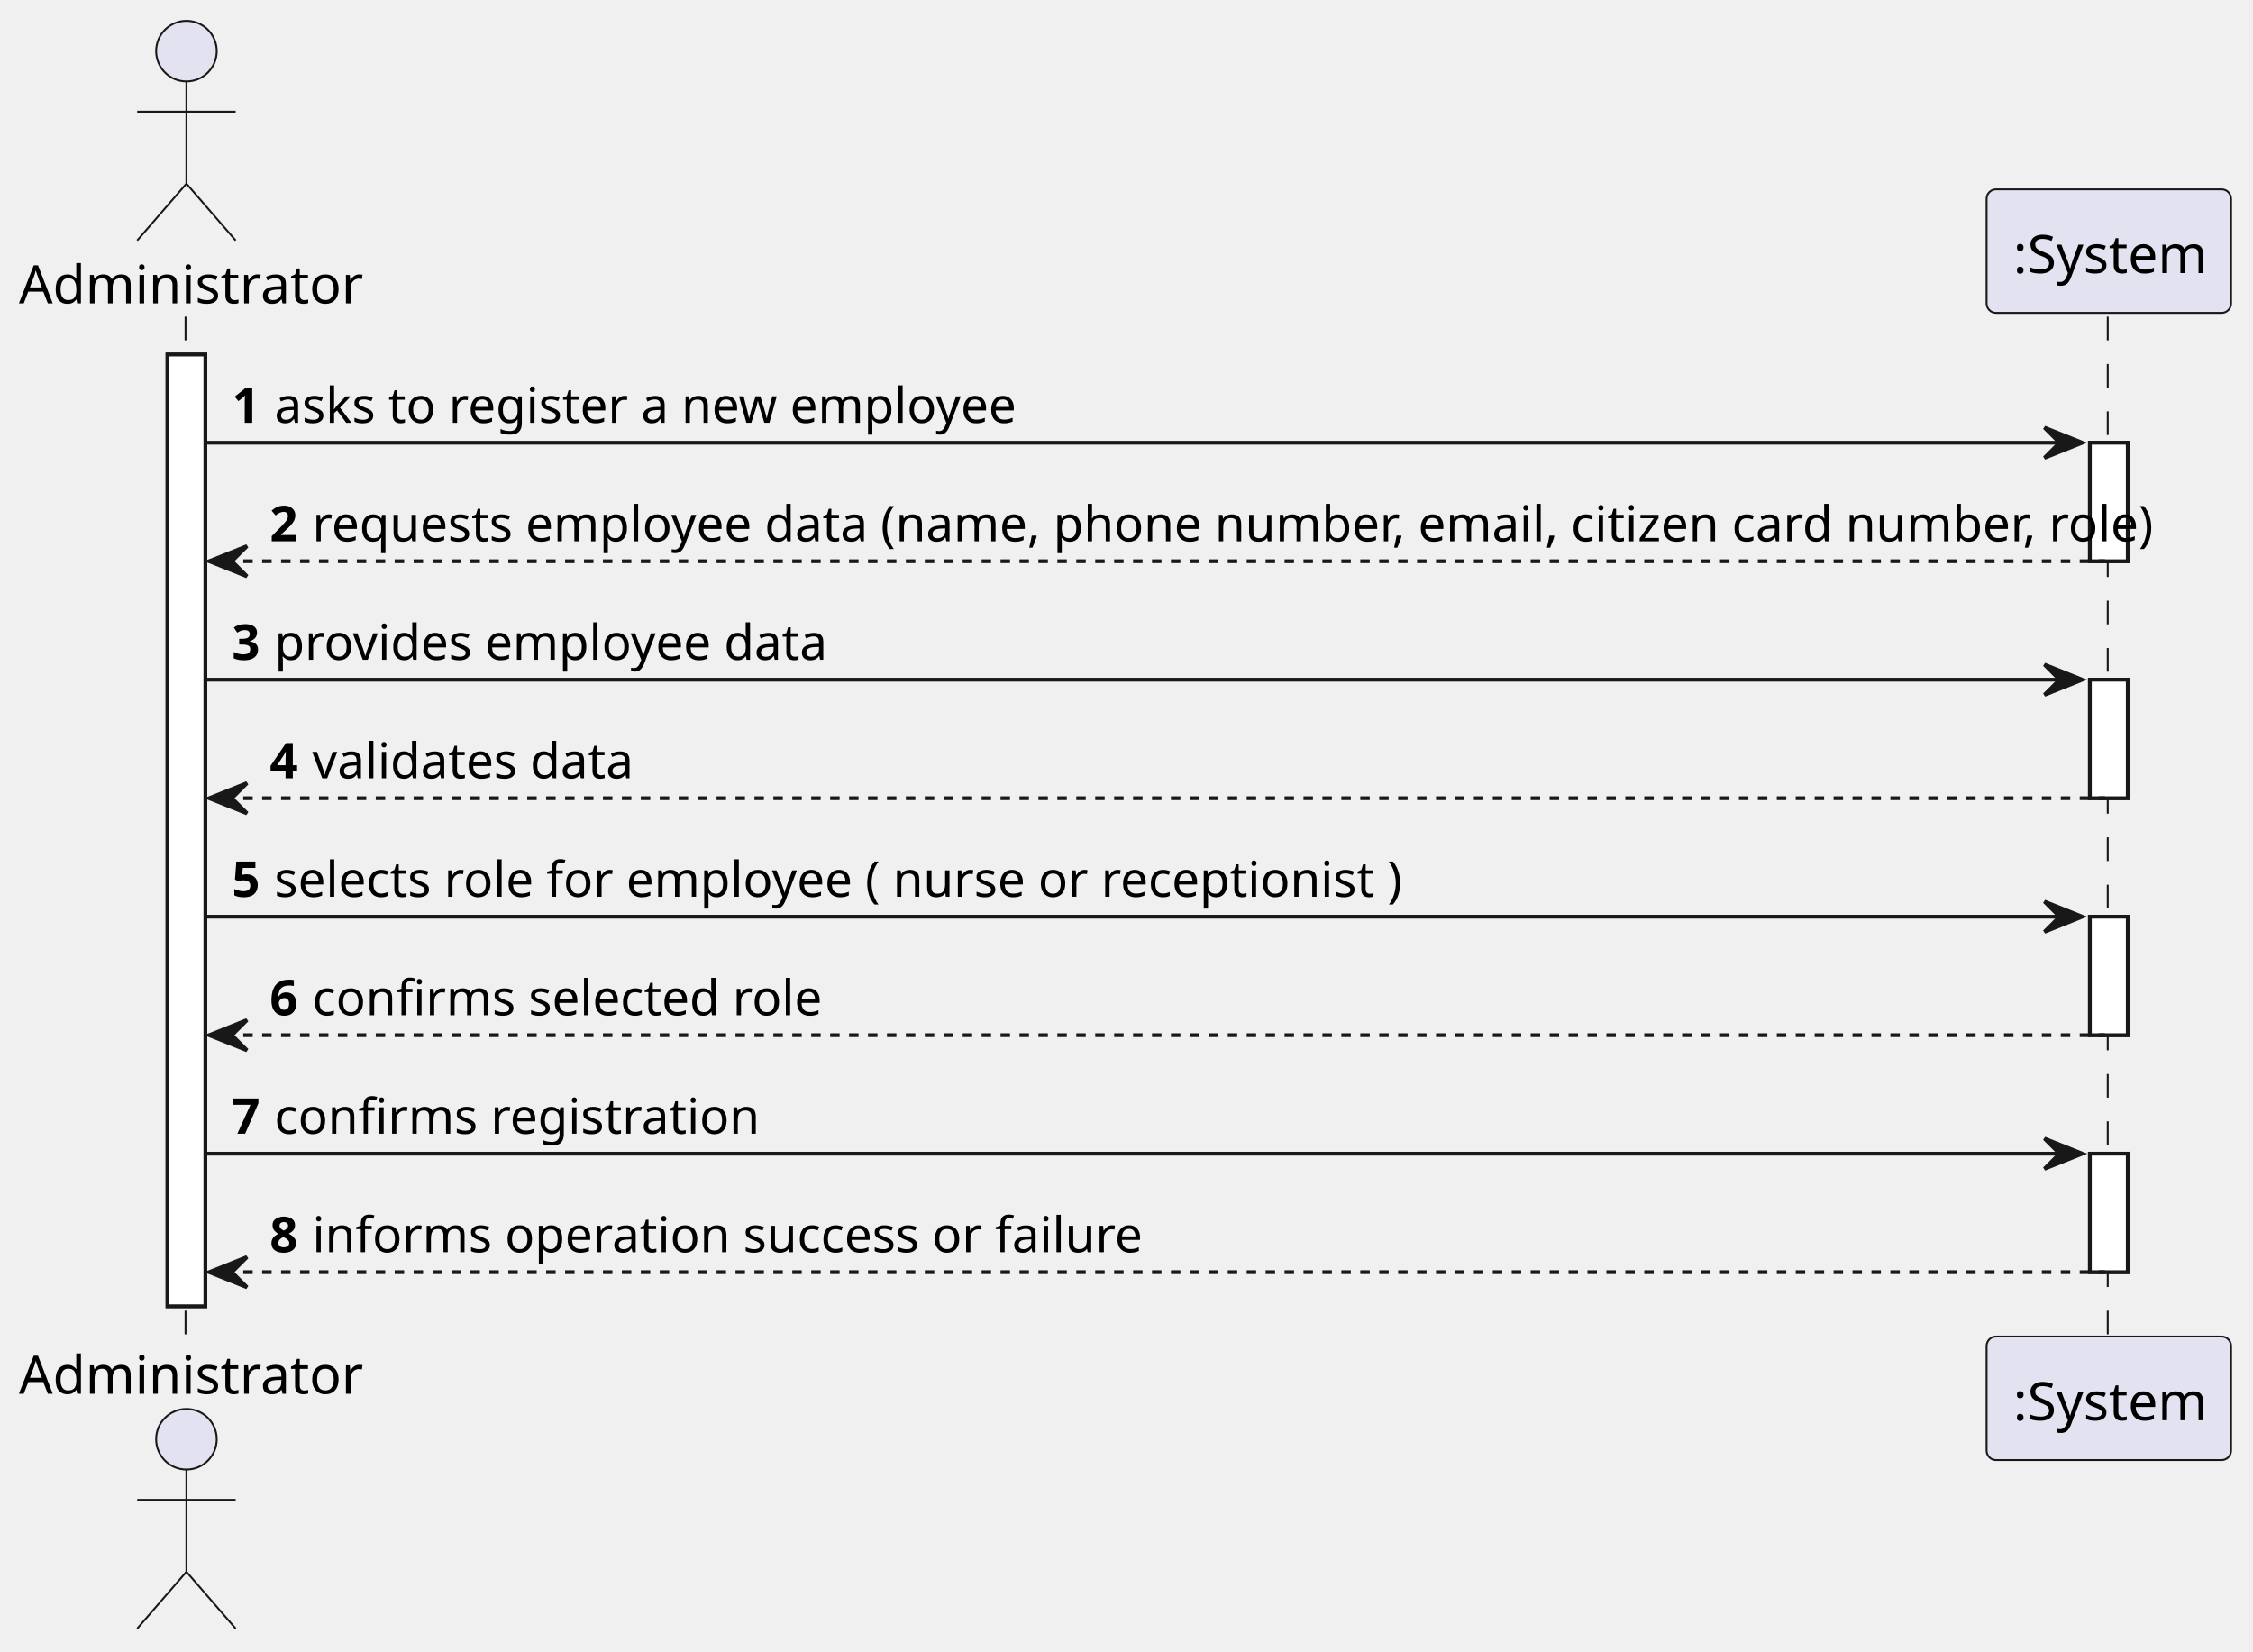
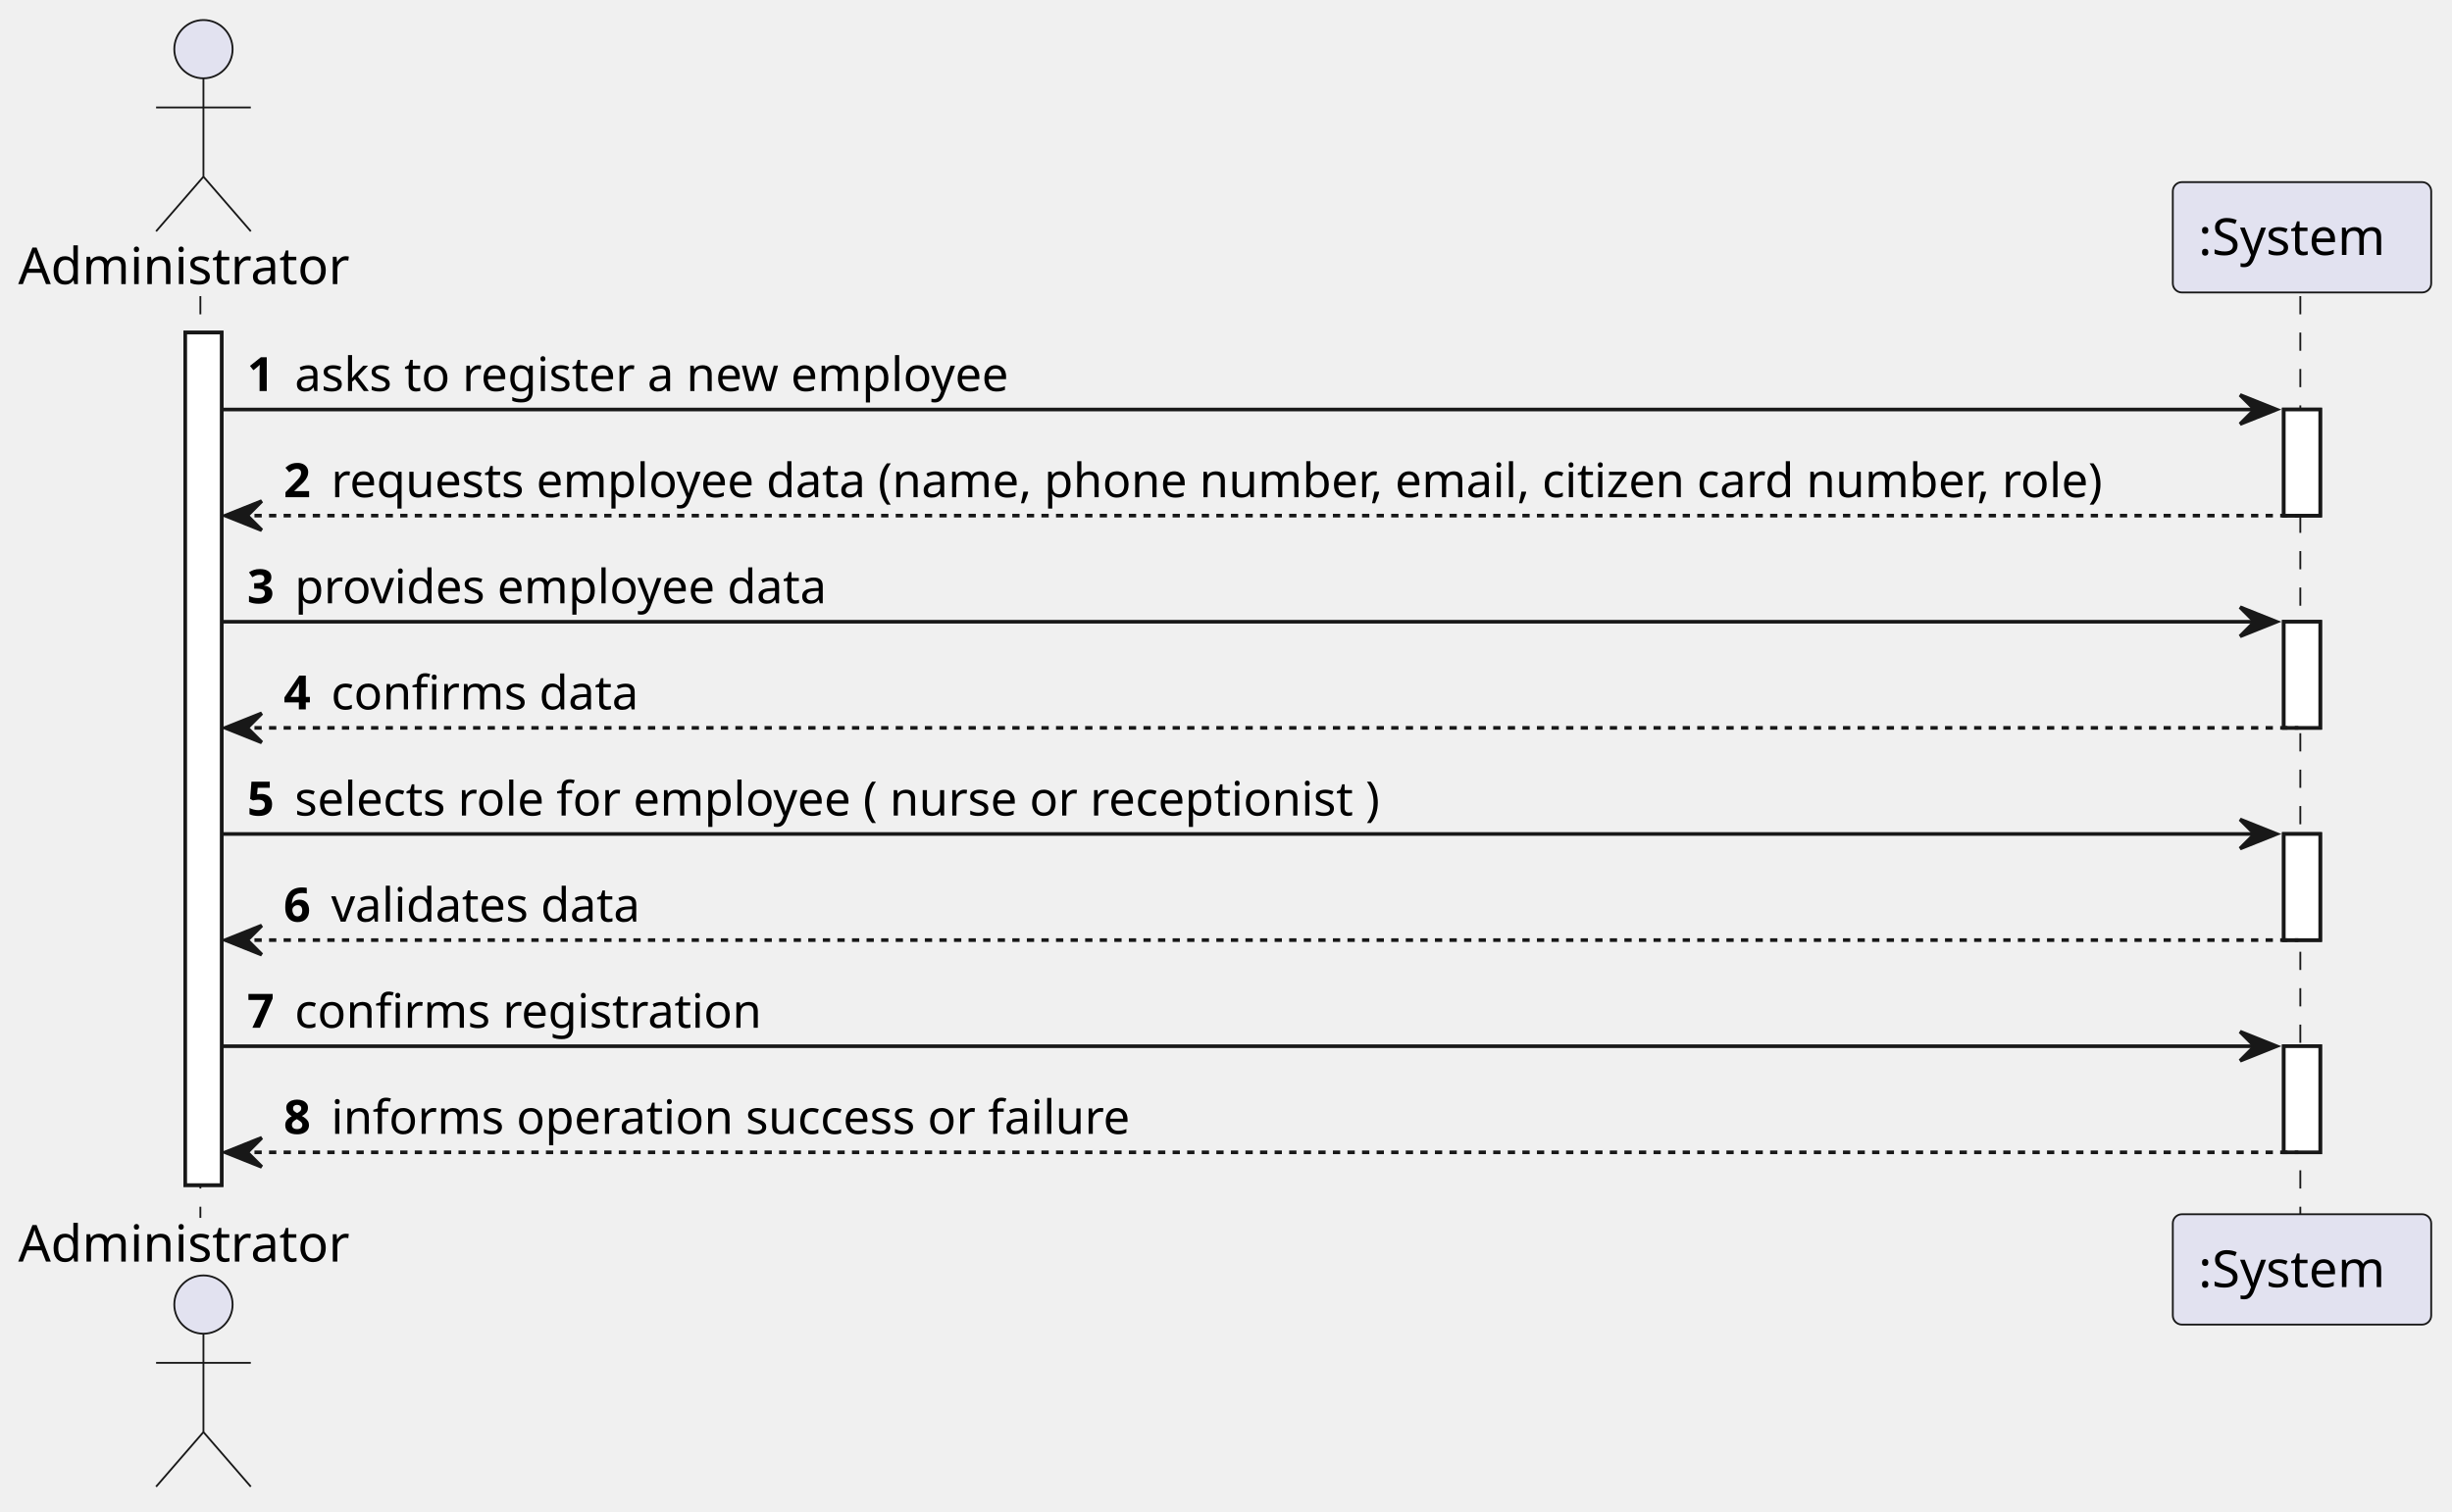
- <svg xmlns="http://www.w3.org/2000/svg" contentStyleType="text/css" height="349.6px" preserveAspectRatio="none" style="width:476px;height:349px;background:#FFFFFF;" version="1.1" viewBox="0 0 476 349" width="476px" zoomAndPan="magnify">
+ <svg xmlns="http://www.w3.org/2000/svg" contentStyleType="text/css" data-diagram-type="SEQUENCE" height="415px" preserveAspectRatio="none" style="width:673px;height:415px;background:#FFFFFF;" version="1.1" viewBox="0 0 673 415" width="673px" zoomAndPan="magnify">
  <defs />
  <g>
-     <rect fill="#FFFFFF" height="201.062" style="stroke:#181818;stroke-width:0.8;" width="8" x="35.388" y="74.897" />
-     <rect fill="#FFFFFF" height="25.033" style="stroke:#181818;stroke-width:0.8;" width="8" x="441.538" y="93.53" />
-     <rect fill="#FFFFFF" height="25.033" style="stroke:#181818;stroke-width:0.8;" width="8" x="441.538" y="143.595" />
-     <rect fill="#FFFFFF" height="25.033" style="stroke:#181818;stroke-width:0.8;" width="8" x="441.538" y="193.661" />
-     <rect fill="#FFFFFF" height="25.033" style="stroke:#181818;stroke-width:0.8;" width="8" x="441.538" y="243.727" />
-     <line style="stroke:#181818;stroke-width:0.4;stroke-dasharray:5.0,5.0;" x1="39.2" x2="39.2" y1="66.897" y2="283.159" />
-     <line style="stroke:#181818;stroke-width:0.4;stroke-dasharray:5.0,5.0;" x1="445.312" x2="445.312" y1="66.897" y2="283.159" />
-     <text fill="#000000" font-family="sans-serif" font-size="11.2" lengthAdjust="spacing" textLength="65.975" x="4" y="64.086">Administrator</text>
-     <ellipse cx="39.388" cy="10.8" fill="#E2E2F0" rx="6.4" ry="6.4" style="stroke:#181818;stroke-width:0.4;" />
-     <path d="M39.388,17.2 L39.388,38.8 M28.988,23.6 L49.788,23.6 M39.388,38.8 L28.988,50.8 M39.388,38.8 L49.788,50.8 " fill="none" style="stroke:#181818;stroke-width:0.4;" />
-     <text fill="#000000" font-family="sans-serif" font-size="11.2" lengthAdjust="spacing" textLength="65.975" x="4" y="294.445">Administrator</text>
-     <ellipse cx="39.388" cy="304.056" fill="#E2E2F0" rx="6.4" ry="6.4" style="stroke:#181818;stroke-width:0.4;" />
-     <path d="M39.388,310.456 L39.388,332.056 M28.988,316.856 L49.788,316.856 M39.388,332.056 L28.988,344.056 M39.388,332.056 L49.788,344.056 " fill="none" style="stroke:#181818;stroke-width:0.4;" />
-     <rect fill="#E2E2F0" height="26.097" rx="2" ry="2" style="stroke:#181818;stroke-width:0.4;" width="51.652" x="419.712" y="40" />
-     <text fill="#000000" font-family="sans-serif" font-size="11.2" lengthAdjust="spacing" textLength="40.452" x="425.312" y="57.686">:System</text>
-     <rect fill="#E2E2F0" height="26.097" rx="2" ry="2" style="stroke:#181818;stroke-width:0.4;" width="51.652" x="419.712" y="282.359" />
-     <text fill="#000000" font-family="sans-serif" font-size="11.2" lengthAdjust="spacing" textLength="40.452" x="425.312" y="300.045">:System</text>
-     <rect fill="#FFFFFF" height="201.062" style="stroke:#181818;stroke-width:0.8;" width="8" x="35.388" y="74.897" />
-     <rect fill="#FFFFFF" height="25.033" style="stroke:#181818;stroke-width:0.8;" width="8" x="441.538" y="93.53" />
-     <rect fill="#FFFFFF" height="25.033" style="stroke:#181818;stroke-width:0.8;" width="8" x="441.538" y="143.595" />
-     <rect fill="#FFFFFF" height="25.033" style="stroke:#181818;stroke-width:0.8;" width="8" x="441.538" y="193.661" />
-     <rect fill="#FFFFFF" height="25.033" style="stroke:#181818;stroke-width:0.8;" width="8" x="441.538" y="243.727" />
-     <polygon fill="#181818" points="431.938,90.33,439.938,93.53,431.938,96.73,435.138,93.53" style="stroke:#181818;stroke-width:0.8;" />
-     <line style="stroke:#181818;stroke-width:0.8;" x1="43.388" x2="436.738" y1="93.53" y2="93.53" />
-     <text fill="#000000" font-family="sans-serif" font-size="10.4" font-weight="bold" lengthAdjust="spacing" textLength="5.784" x="48.987" y="89.32">1</text>
-     <text fill="#000000" font-family="sans-serif" font-size="10.4" lengthAdjust="spacing" textLength="149.139" x="57.971" y="89.32">asks to register a new employee</text>
-     <polygon fill="#181818" points="52.188,115.362,44.188,118.562,52.188,121.763,48.987,118.562" style="stroke:#181818;stroke-width:0.8;" />
-     <line style="stroke:#181818;stroke-width:0.8;stroke-dasharray:2.0,2.0;" x1="47.388" x2="444.738" y1="118.562" y2="118.562" />
-     <text fill="#000000" font-family="sans-serif" font-size="10.4" font-weight="bold" lengthAdjust="spacing" textLength="5.784" x="56.987" y="114.352">2</text>
-     <text fill="#000000" font-family="sans-serif" font-size="10.4" lengthAdjust="spacing" textLength="369.967" x="65.972" y="114.352">requests employee data (name, phone number, email, citizen card number, role)</text>
-     <polygon fill="#181818" points="431.938,140.395,439.938,143.595,431.938,146.795,435.138,143.595" style="stroke:#181818;stroke-width:0.8;" />
-     <line style="stroke:#181818;stroke-width:0.8;" x1="43.388" x2="436.738" y1="143.595" y2="143.595" />
-     <text fill="#000000" font-family="sans-serif" font-size="10.4" font-weight="bold" lengthAdjust="spacing" textLength="5.784" x="48.987" y="139.385">3</text>
-     <text fill="#000000" font-family="sans-serif" font-size="10.4" lengthAdjust="spacing" textLength="110.424" x="57.971" y="139.385">provides employee data</text>
-     <polygon fill="#181818" points="52.188,165.428,44.188,168.628,52.188,171.828,48.987,168.628" style="stroke:#181818;stroke-width:0.8;" />
-     <line style="stroke:#181818;stroke-width:0.8;stroke-dasharray:2.0,2.0;" x1="47.388" x2="444.738" y1="168.628" y2="168.628" />
-     <text fill="#000000" font-family="sans-serif" font-size="10.4" font-weight="bold" lengthAdjust="spacing" textLength="5.784" x="56.987" y="164.418">4</text>
-     <text fill="#000000" font-family="sans-serif" font-size="10.4" lengthAdjust="spacing" textLength="64.177" x="65.972" y="164.418">validates data</text>
-     <polygon fill="#181818" points="431.938,190.461,439.938,193.661,431.938,196.861,435.138,193.661" style="stroke:#181818;stroke-width:0.8;" />
-     <line style="stroke:#181818;stroke-width:0.8;" x1="43.388" x2="436.738" y1="193.661" y2="193.661" />
-     <text fill="#000000" font-family="sans-serif" font-size="10.4" font-weight="bold" lengthAdjust="spacing" textLength="5.784" x="48.987" y="189.451">5</text>
-     <text fill="#000000" font-family="sans-serif" font-size="10.4" lengthAdjust="spacing" textLength="225.428" x="57.971" y="189.451">selects role for employee ( nurse or receptionist )</text>
-     <polygon fill="#181818" points="52.188,215.494,44.188,218.694,52.188,221.894,48.987,218.694" style="stroke:#181818;stroke-width:0.8;" />
-     <line style="stroke:#181818;stroke-width:0.8;stroke-dasharray:2.0,2.0;" x1="47.388" x2="444.738" y1="218.694" y2="218.694" />
-     <text fill="#000000" font-family="sans-serif" font-size="10.4" font-weight="bold" lengthAdjust="spacing" textLength="5.784" x="56.987" y="214.484">6</text>
-     <text fill="#000000" font-family="sans-serif" font-size="10.4" lengthAdjust="spacing" textLength="101.151" x="65.972" y="214.484">confirms selected role</text>
-     <polygon fill="#181818" points="431.938,240.527,439.938,243.727,431.938,246.927,435.138,243.727" style="stroke:#181818;stroke-width:0.8;" />
-     <line style="stroke:#181818;stroke-width:0.8;" x1="43.388" x2="436.738" y1="243.727" y2="243.727" />
-     <text fill="#000000" font-family="sans-serif" font-size="10.4" font-weight="bold" lengthAdjust="spacing" textLength="5.784" x="48.987" y="239.516">7</text>
-     <text fill="#000000" font-family="sans-serif" font-size="10.4" lengthAdjust="spacing" textLength="93.63" x="57.971" y="239.516">confirms registration</text>
-     <polygon fill="#181818" points="52.188,265.559,44.188,268.759,52.188,271.959,48.987,268.759" style="stroke:#181818;stroke-width:0.8;" />
-     <line style="stroke:#181818;stroke-width:0.8;stroke-dasharray:2.0,2.0;" x1="47.388" x2="444.738" y1="268.759" y2="268.759" />
-     <text fill="#000000" font-family="sans-serif" font-size="10.4" font-weight="bold" lengthAdjust="spacing" textLength="5.784" x="56.987" y="264.549">8</text>
-     <text fill="#000000" font-family="sans-serif" font-size="10.4" lengthAdjust="spacing" textLength="164.161" x="65.972" y="264.549">informs operation success or failure</text>
+     <g>
+       <rect fill="#FFFFFF" height="234.062" style="stroke:#181818;stroke-width:1;" width="10" x="50.841" y="91.297" />
+     </g>
+     <g>
+       <rect fill="#FFFFFF" height="29.133" style="stroke:#181818;stroke-width:1;" width="10" x="626.831" y="112.43" />
+     </g>
+     <g>
+       <rect fill="#FFFFFF" height="29.133" style="stroke:#181818;stroke-width:1;" width="10" x="626.831" y="170.695" />
+     </g>
+     <g>
+       <rect fill="#FFFFFF" height="29.133" style="stroke:#181818;stroke-width:1;" width="10" x="626.831" y="228.961" />
+     </g>
+     <g>
+       <rect fill="#FFFFFF" height="29.133" style="stroke:#181818;stroke-width:1;" width="10" x="626.831" y="287.227" />
+     </g>
+     <g>
+       <rect fill="#000000" fill-opacity="0" height="253.062" width="8" x="51.841" y="81.297" />
+       <line style="stroke:#181818;stroke-width:0.5;stroke-dasharray:5,5;" x1="55" x2="55" y1="81.297" y2="334.359" />
+     </g>
+     <g>
+       <rect fill="#000000" fill-opacity="0" height="253.062" width="8" x="627.831" y="81.297" />
+       <line style="stroke:#181818;stroke-width:0.5;stroke-dasharray:5,5;" x1="631.369" x2="631.369" y1="81.297" y2="334.359" />
+     </g>
+     <g class="participant participant-head" data-participant="Admin">
+       <text fill="#000000" font-family="sans-serif" font-size="14" lengthAdjust="spacing" textLength="95.683" x="5" y="77.995">Administrator</text>
+       <ellipse cx="55.841" cy="13.5" fill="#E2E2F0" rx="8" ry="8" style="stroke:#181818;stroke-width:0.5;" />
+       <path d="M55.841,21.5 L55.841,48.5 M42.841,29.5 L68.841,29.5 M55.841,48.5 L42.841,63.5 M55.841,48.5 L68.841,63.5" fill="none" style="stroke:#181818;stroke-width:0.5;" />
+     </g>
+     <g class="participant participant-tail" data-participant="Admin">
+       <text fill="#000000" font-family="sans-serif" font-size="14" lengthAdjust="spacing" textLength="95.683" x="5" y="346.354">Administrator</text>
+       <ellipse cx="55.841" cy="358.156" fill="#E2E2F0" rx="8" ry="8" style="stroke:#181818;stroke-width:0.5;" />
+       <path d="M55.841,366.156 L55.841,393.156 M42.841,374.156 L68.841,374.156 M55.841,393.156 L42.841,408.156 M55.841,393.156 L68.841,408.156" fill="none" style="stroke:#181818;stroke-width:0.5;" />
+     </g>
+     <g class="participant participant-head" data-participant="System">
+       <rect fill="#E2E2F0" height="30.297" rx="2.5" ry="2.5" style="stroke:#181818;stroke-width:0.5;" width="70.923" x="596.369" y="50" />
+       <text fill="#000000" font-family="sans-serif" font-size="14" lengthAdjust="spacing" textLength="56.923" x="603.369" y="69.995">:System</text>
+     </g>
+     <g class="participant participant-tail" data-participant="System">
+       <rect fill="#E2E2F0" height="30.297" rx="2.5" ry="2.5" style="stroke:#181818;stroke-width:0.5;" width="70.923" x="596.369" y="333.359" />
+       <text fill="#000000" font-family="sans-serif" font-size="14" lengthAdjust="spacing" textLength="56.923" x="603.369" y="353.354">:System</text>
+     </g>
+     <g>
+       <rect fill="#FFFFFF" height="234.062" style="stroke:#181818;stroke-width:1;" width="10" x="50.841" y="91.297" />
+     </g>
+     <g>
+       <rect fill="#FFFFFF" height="29.133" style="stroke:#181818;stroke-width:1;" width="10" x="626.831" y="112.43" />
+     </g>
+     <g>
+       <rect fill="#FFFFFF" height="29.133" style="stroke:#181818;stroke-width:1;" width="10" x="626.831" y="170.695" />
+     </g>
+     <g>
+       <rect fill="#FFFFFF" height="29.133" style="stroke:#181818;stroke-width:1;" width="10" x="626.831" y="228.961" />
+     </g>
+     <g>
+       <rect fill="#FFFFFF" height="29.133" style="stroke:#181818;stroke-width:1;" width="10" x="626.831" y="287.227" />
+     </g>
+     <g class="message" data-participant-1="Admin" data-participant-2="System">
+       <polygon fill="#181818" points="614.831,108.43,624.831,112.43,614.831,116.43,618.831,112.43" style="stroke:#181818;stroke-width:1;" />
+       <line style="stroke:#181818;stroke-width:1;" x1="60.841" x2="620.831" y1="112.43" y2="112.43" />
+       <text fill="#000000" font-family="sans-serif" font-size="13" font-weight="bold" lengthAdjust="spacing" textLength="9.045" x="67.841" y="107.364">1</text>
+       <text fill="#000000" font-family="sans-serif" font-size="13" lengthAdjust="spacing" textLength="212.177" x="80.887" y="107.364">asks to register a new employee</text>
+     </g>
+     <g class="message" data-participant-1="System" data-participant-2="Admin">
+       <polygon fill="#181818" points="71.841,137.562,61.841,141.562,71.841,145.562,67.841,141.562" style="stroke:#181818;stroke-width:1;" />
+       <line style="stroke:#181818;stroke-width:1;stroke-dasharray:2,2;" x1="65.841" x2="630.831" y1="141.562" y2="141.562" />
+       <text fill="#000000" font-family="sans-serif" font-size="13" font-weight="bold" lengthAdjust="spacing" textLength="9.045" x="77.841" y="136.497">2</text>
+       <text fill="#000000" font-family="sans-serif" font-size="13" lengthAdjust="spacing" textLength="528.944" x="90.887" y="136.497">requests employee data (name, phone number, email, citizen card number, role)</text>
+     </g>
+     <g class="message" data-participant-1="Admin" data-participant-2="System">
+       <polygon fill="#181818" points="614.831,166.695,624.831,170.695,614.831,174.695,618.831,170.695" style="stroke:#181818;stroke-width:1;" />
+       <line style="stroke:#181818;stroke-width:1;" x1="60.841" x2="620.831" y1="170.695" y2="170.695" />
+       <text fill="#000000" font-family="sans-serif" font-size="13" font-weight="bold" lengthAdjust="spacing" textLength="9.045" x="67.841" y="165.629">3</text>
+       <text fill="#000000" font-family="sans-serif" font-size="13" lengthAdjust="spacing" textLength="157.593" x="80.887" y="165.629">provides employee data</text>
+     </g>
+     <g class="message" data-participant-1="System" data-participant-2="Admin">
+       <polygon fill="#181818" points="71.841,195.828,61.841,199.828,71.841,203.828,67.841,199.828" style="stroke:#181818;stroke-width:1;" />
+       <line style="stroke:#181818;stroke-width:1;stroke-dasharray:2,2;" x1="65.841" x2="630.831" y1="199.828" y2="199.828" />
+       <text fill="#000000" font-family="sans-serif" font-size="13" font-weight="bold" lengthAdjust="spacing" textLength="9.045" x="77.841" y="194.762">4</text>
+       <text fill="#000000" font-family="sans-serif" font-size="13" lengthAdjust="spacing" textLength="89.724" x="90.887" y="194.762">confirms data</text>
+     </g>
+     <g class="message" data-participant-1="Admin" data-participant-2="System">
+       <polygon fill="#181818" points="614.831,224.961,624.831,228.961,614.831,232.961,618.831,228.961" style="stroke:#181818;stroke-width:1;" />
+       <line style="stroke:#181818;stroke-width:1;" x1="60.841" x2="620.831" y1="228.961" y2="228.961" />
+       <text fill="#000000" font-family="sans-serif" font-size="13" font-weight="bold" lengthAdjust="spacing" textLength="9.045" x="67.841" y="223.895">5</text>
+       <text fill="#000000" font-family="sans-serif" font-size="13" lengthAdjust="spacing" textLength="322.569" x="80.887" y="223.895">selects role for employee ( nurse or receptionist )</text>
+     </g>
+     <g class="message" data-participant-1="System" data-participant-2="Admin">
+       <polygon fill="#181818" points="71.841,254.094,61.841,258.094,71.841,262.094,67.841,258.094" style="stroke:#181818;stroke-width:1;" />
+       <line style="stroke:#181818;stroke-width:1;stroke-dasharray:2,2;" x1="65.841" x2="630.831" y1="258.094" y2="258.094" />
+       <text fill="#000000" font-family="sans-serif" font-size="13" font-weight="bold" lengthAdjust="spacing" textLength="9.045" x="77.841" y="253.028">6</text>
+       <text fill="#000000" font-family="sans-serif" font-size="13" lengthAdjust="spacing" textLength="92.384" x="90.887" y="253.028">validates data</text>
+     </g>
+     <g class="message" data-participant-1="Admin" data-participant-2="System">
+       <polygon fill="#181818" points="614.831,283.227,624.831,287.227,614.831,291.227,618.831,287.227" style="stroke:#181818;stroke-width:1;" />
+       <line style="stroke:#181818;stroke-width:1;" x1="60.841" x2="620.831" y1="287.227" y2="287.227" />
+       <text fill="#000000" font-family="sans-serif" font-size="13" font-weight="bold" lengthAdjust="spacing" textLength="9.045" x="67.841" y="282.161">7</text>
+       <text fill="#000000" font-family="sans-serif" font-size="13" lengthAdjust="spacing" textLength="135.732" x="80.887" y="282.161">confirms registration</text>
+     </g>
+     <g class="message" data-participant-1="System" data-participant-2="Admin">
+       <polygon fill="#181818" points="71.841,312.359,61.841,316.359,71.841,320.359,67.841,316.359" style="stroke:#181818;stroke-width:1;" />
+       <line style="stroke:#181818;stroke-width:1;stroke-dasharray:2,2;" x1="65.841" x2="630.831" y1="316.359" y2="316.359" />
+       <text fill="#000000" font-family="sans-serif" font-size="13" font-weight="bold" lengthAdjust="spacing" textLength="9.045" x="77.841" y="311.293">8</text>
+       <text fill="#000000" font-family="sans-serif" font-size="13" lengthAdjust="spacing" textLength="233.606" x="90.887" y="311.293">informs operation success or failure</text>
+     </g>
  </g>
</svg>
